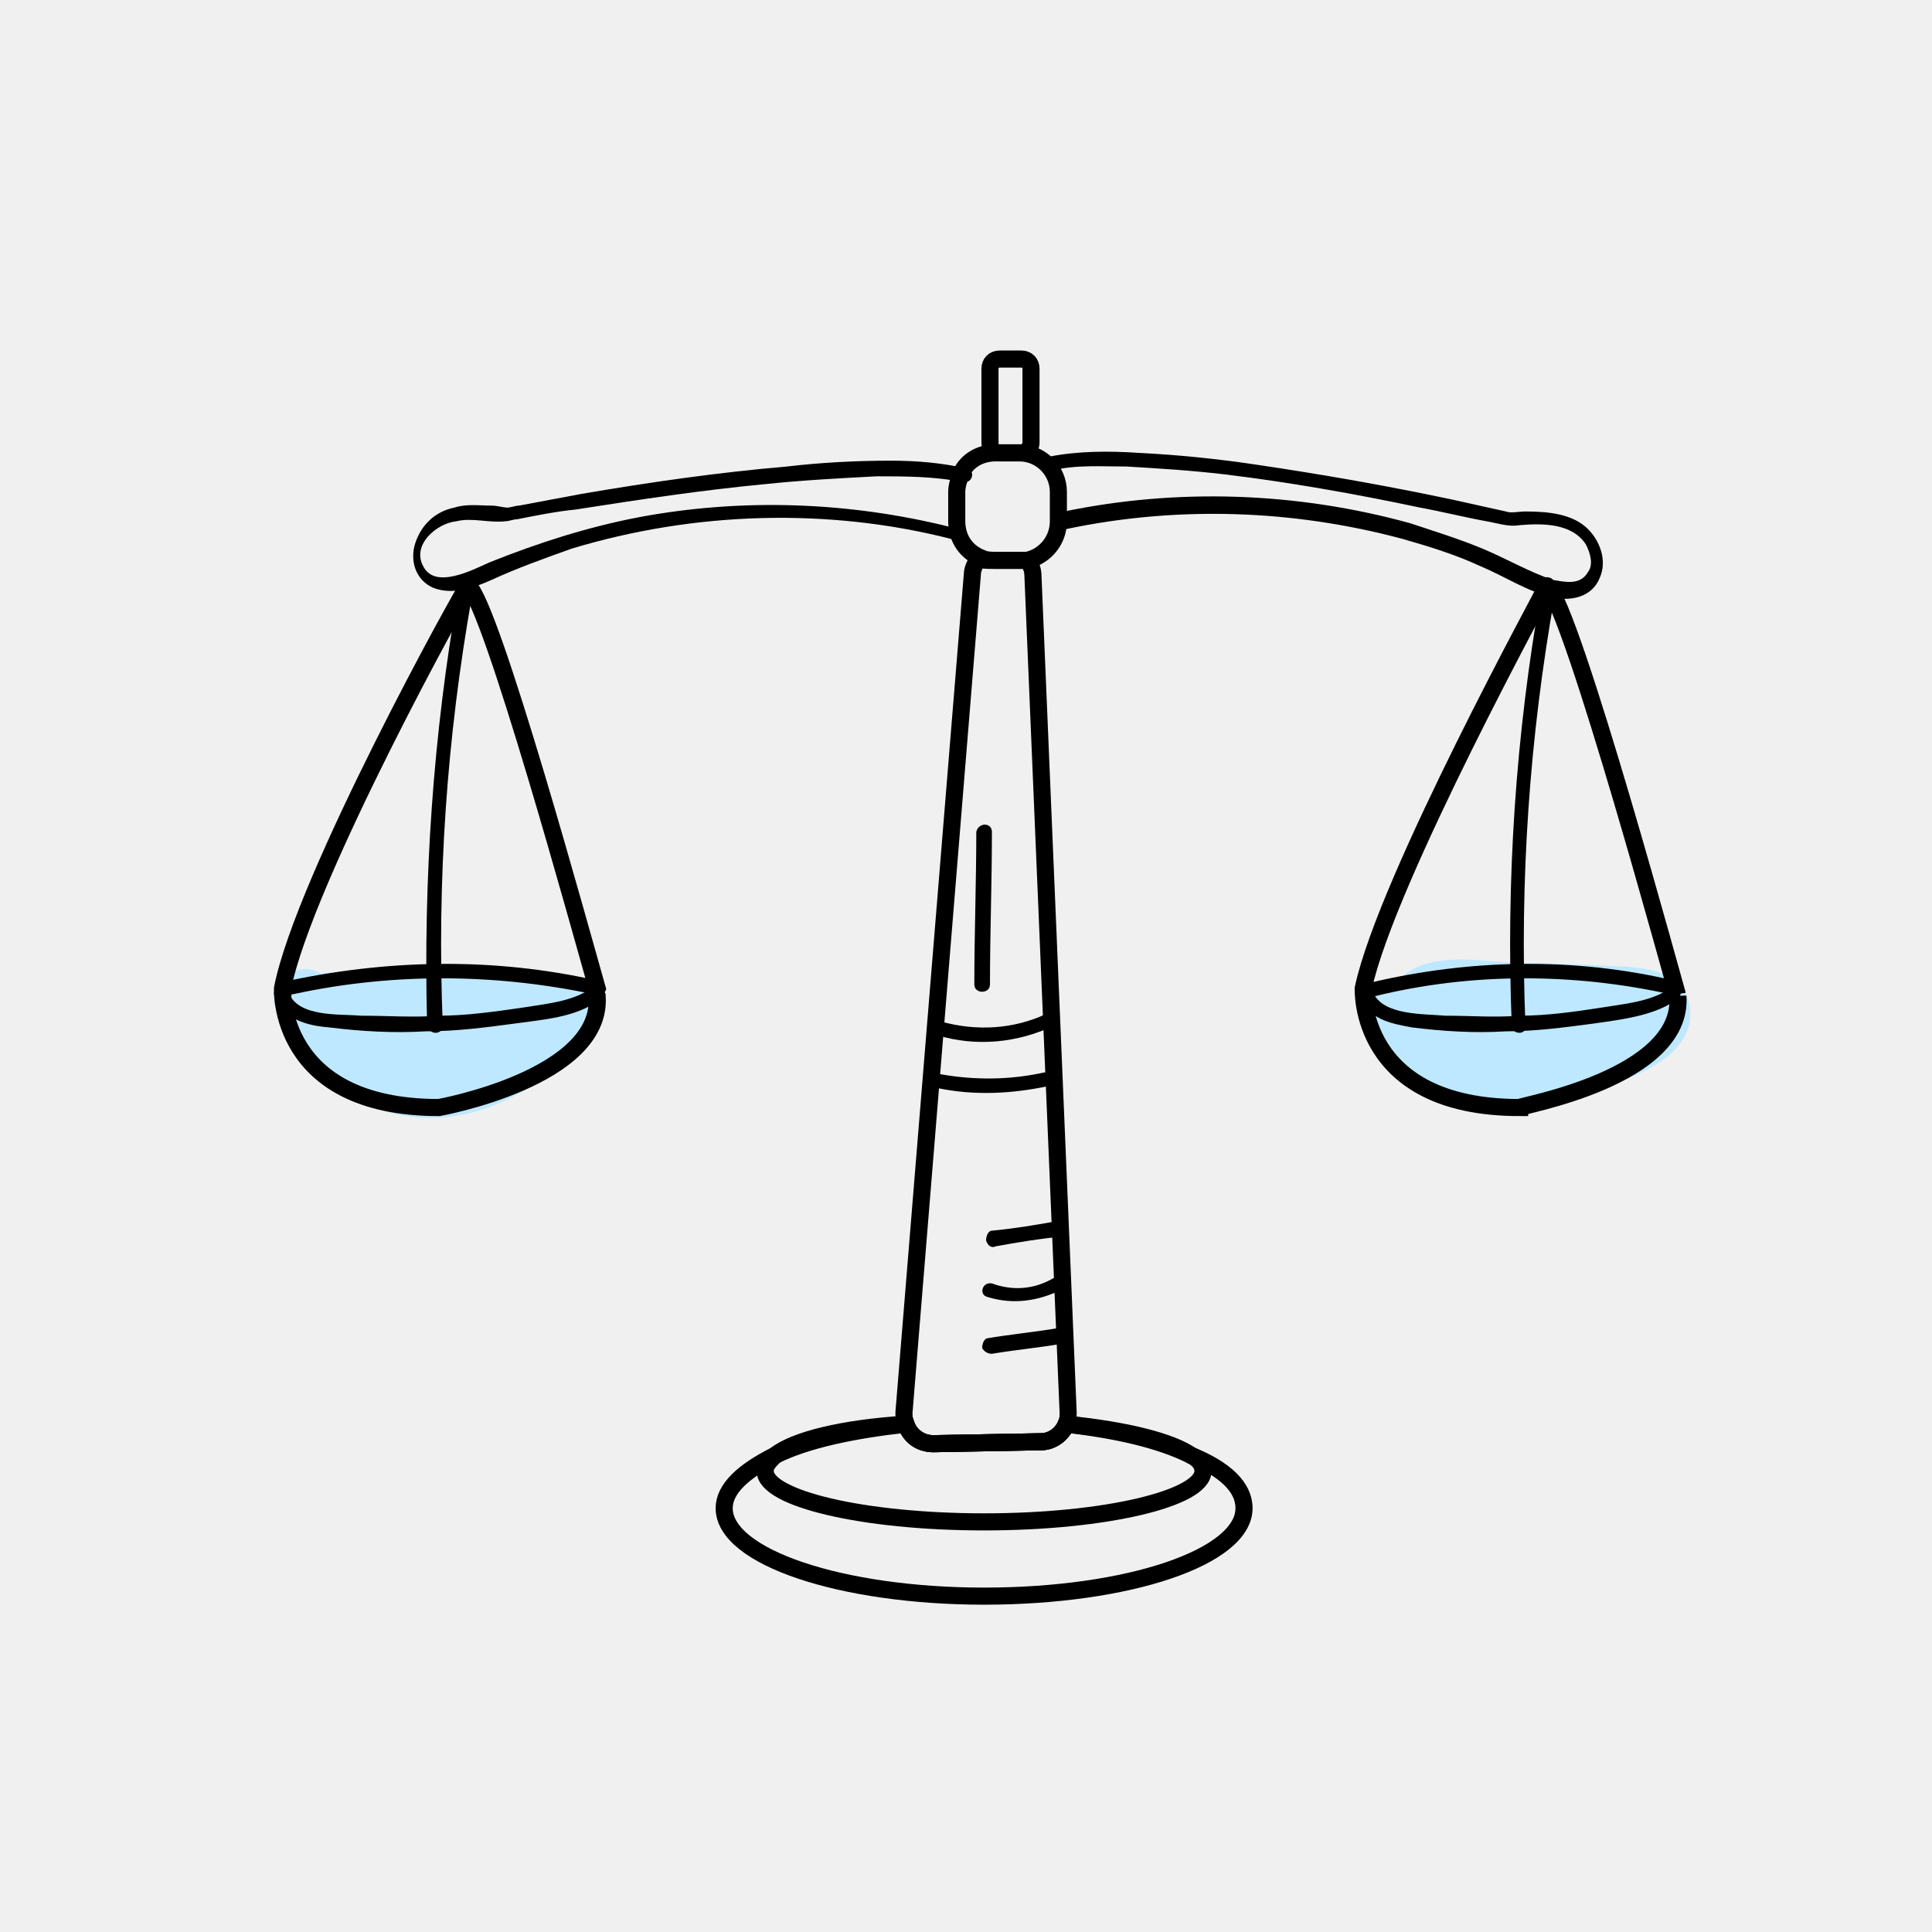
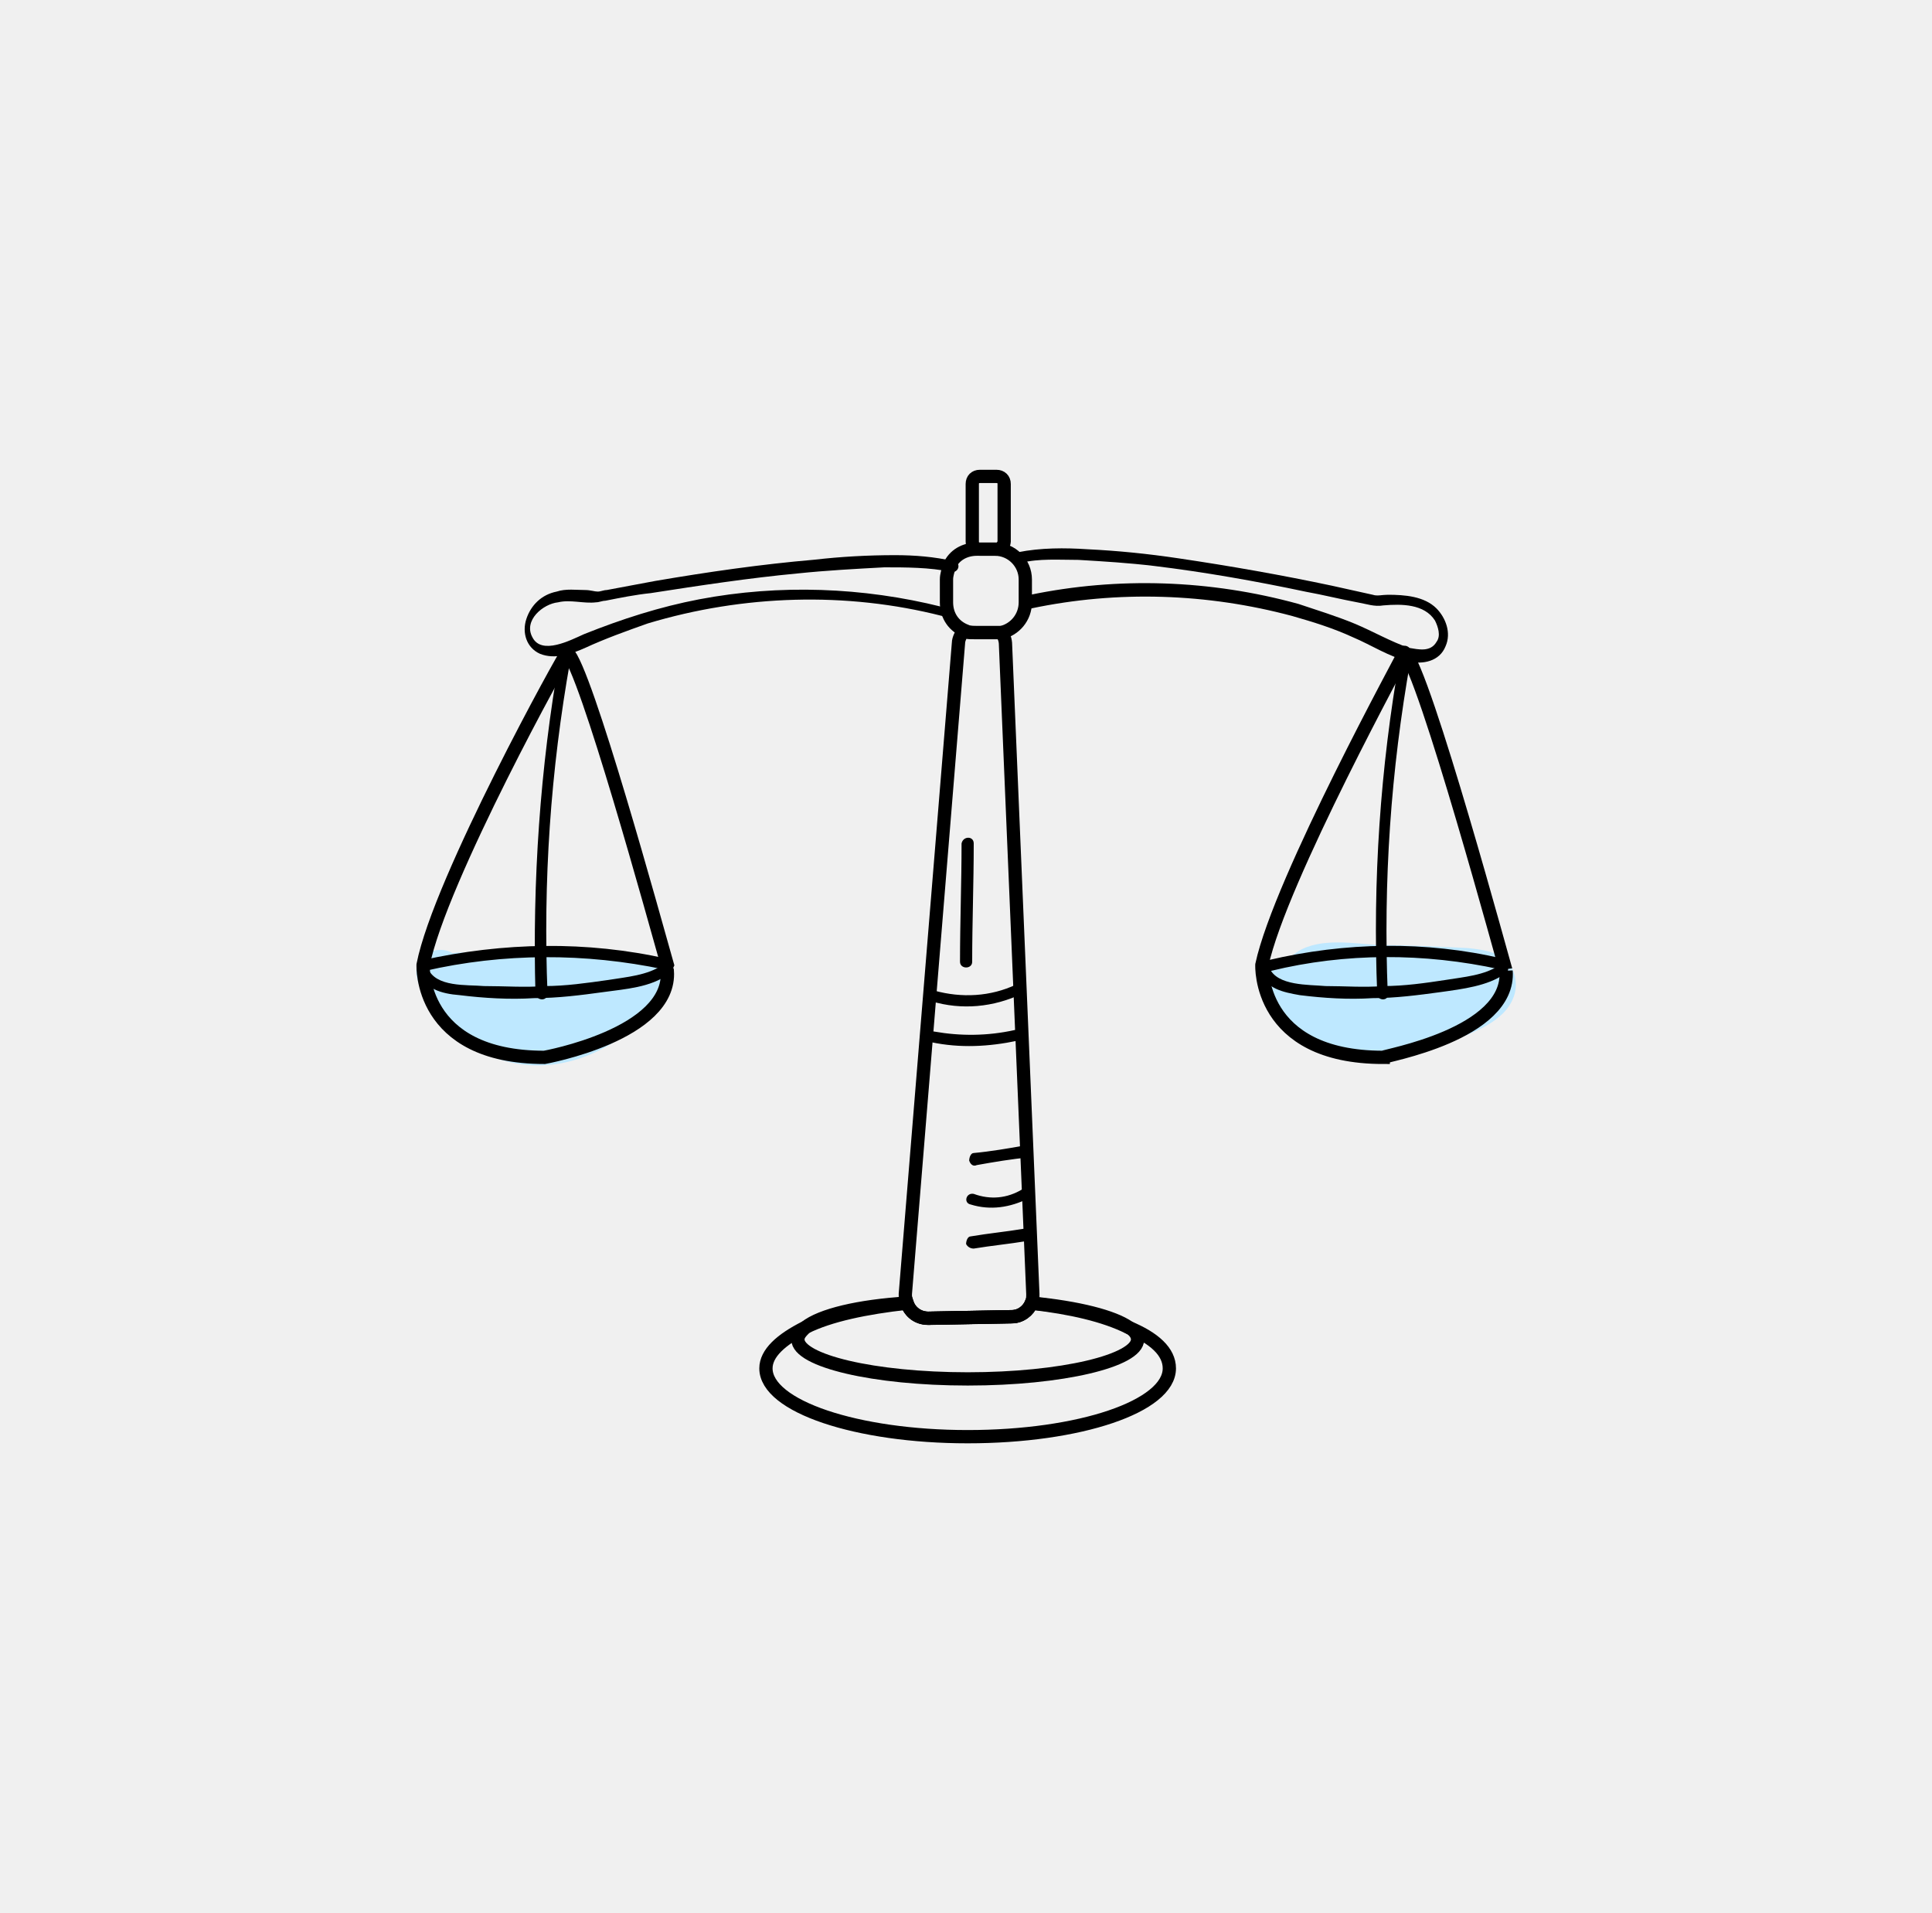
- <svg xmlns="http://www.w3.org/2000/svg" width="113" height="113" viewBox="0 0 113 113" fill="none">
-   <path d="M16.066 58.836C17.095 62.608 20.638 65.008 24.41 65.351C28.411 65.694 32.297 63.294 34.698 60.207C35.612 59.064 35.041 57.35 33.44 57.236C31.154 57.121 28.868 56.892 26.582 56.778C26.582 57.921 26.582 59.064 26.582 60.207C27.382 60.207 28.297 60.093 29.097 60.093C31.269 59.979 31.269 56.55 29.097 56.664C25.782 56.778 22.467 56.892 19.152 56.892C18.009 56.892 17.323 57.921 17.552 59.064C18.009 61.579 20.41 62.951 22.696 63.179C25.325 63.408 28.068 62.265 30.583 61.693C32.755 61.122 31.84 57.807 29.668 58.379C27.611 58.836 25.553 59.407 23.496 59.864C21.895 60.322 21.895 62.722 23.496 63.179C24.182 63.408 24.867 63.522 25.553 63.751C27.497 64.322 28.411 61.693 26.925 60.665C26.811 60.55 26.696 60.55 26.696 60.436C26.011 59.864 24.982 59.75 24.296 60.436C23.724 61.008 23.61 62.265 24.296 62.836C24.639 63.065 24.982 63.408 25.325 63.637C25.782 62.608 26.239 61.579 26.696 60.55C26.011 60.322 25.325 60.207 24.639 59.979C24.639 61.122 24.639 62.151 24.639 63.294C26.696 62.836 28.754 62.265 30.811 61.808C30.468 60.665 30.24 59.636 29.897 58.493C27.954 58.95 26.011 59.75 24.067 59.864C22.81 59.979 21.21 59.75 20.981 58.264C20.41 58.95 19.838 59.75 19.381 60.436C22.696 60.322 26.011 60.207 29.325 60.207C29.325 59.064 29.325 57.921 29.325 56.778C28.525 56.778 27.611 56.892 26.811 56.892C24.639 57.007 24.639 60.207 26.811 60.322C29.097 60.436 31.383 60.665 33.669 60.779C33.212 59.75 32.869 58.836 32.412 57.807C30.583 60.093 27.954 62.036 24.982 61.922C22.581 61.922 20.181 60.322 19.495 57.921C18.809 55.749 15.494 56.664 16.066 58.836Z" fill="#BEE8FF" />
-   <path d="M79.849 58.95C80.192 62.95 84.078 65.351 87.965 65.122C90.022 65.008 91.965 64.436 93.794 63.636C95.509 62.95 98.023 62.15 98.709 60.207C99.052 59.293 98.824 58.15 98.138 57.464C97.338 56.778 96.309 56.664 95.28 56.549C92.994 56.435 90.822 56.321 88.536 56.321C86.707 56.206 84.192 55.749 82.478 56.778C80.649 57.921 80.077 60.436 81.792 61.922C83.392 63.293 86.021 62.95 87.965 62.836C90.365 62.608 92.651 62.15 94.937 61.464C96.766 60.893 96.423 58.15 94.48 58.15C91.394 58.035 88.307 58.035 85.221 57.921C83.049 57.921 83.049 61.35 85.221 61.35C88.307 61.464 91.394 61.464 94.48 61.579C94.366 60.436 94.137 59.293 94.023 58.264C91.279 59.178 88.422 59.636 85.45 59.636C84.878 59.636 84.535 59.636 84.078 59.521C84.192 59.521 83.964 59.521 84.078 59.521C83.964 59.636 84.078 59.407 84.078 59.521C84.078 59.636 84.192 59.978 84.192 59.864L85.221 59.75C86.021 59.75 86.822 59.75 87.622 59.864C89.108 59.978 90.708 59.978 92.194 60.093C92.88 60.093 93.68 60.093 94.366 60.207C94.823 60.207 95.166 60.207 95.623 60.207C95.737 60.207 95.966 60.207 95.966 60.207C95.852 59.864 95.737 59.636 95.623 59.293C95.623 59.178 95.737 59.178 95.737 59.064C95.737 59.064 95.623 59.178 95.509 59.293C95.28 59.407 95.052 59.636 94.709 59.75C94.137 60.093 93.451 60.321 92.765 60.664C91.508 61.236 90.136 61.693 88.765 61.922C86.822 62.264 83.507 61.579 83.392 59.178C83.278 58.264 82.707 57.464 81.678 57.464C80.649 57.235 79.734 58.035 79.849 58.95Z" fill="#BEE8FF" />
-   <path d="M34.926 58.264C35.269 63.064 25.668 64.779 25.668 64.779C16.18 64.779 16.523 57.806 16.523 57.806C17.78 51.405 27.268 34.259 27.382 34.259C28.754 35.402 34.012 54.606 34.926 57.806C34.812 58.035 34.926 58.264 34.926 58.264Z" stroke="black" strokeWidth="0.75" stroke-miterlimit="10" />
-   <path d="M34.926 57.349C28.868 55.978 22.581 56.092 16.409 57.464C15.837 57.578 16.066 58.378 16.637 58.264C22.581 56.892 28.754 56.892 34.698 58.15C35.269 58.264 35.498 57.464 34.926 57.349Z" fill="black" />
-   <path d="M34.583 57.806C33.44 58.606 31.84 58.721 30.468 58.949C28.868 59.178 27.268 59.407 25.668 59.407C24.181 59.521 22.695 59.407 21.095 59.407C19.838 59.292 17.438 59.521 16.866 58.035C16.637 57.578 15.837 57.806 16.066 58.264C16.637 59.635 17.895 59.978 19.266 60.093C21.095 60.321 23.038 60.435 24.867 60.321C26.696 60.321 28.411 60.093 30.125 59.864C31.726 59.635 33.669 59.521 35.041 58.492C35.498 58.264 35.041 57.464 34.583 57.806Z" fill="black" />
-   <path d="M25.896 59.978C25.553 51.52 26.125 43.175 27.611 34.831C27.725 34.26 26.925 34.031 26.81 34.602C25.324 42.947 24.753 51.52 24.982 59.978C25.096 60.55 25.896 60.55 25.896 59.978Z" fill="black" />
-   <path d="M79.734 57.806C79.734 57.806 79.392 64.779 88.879 64.779C88.879 64.665 98.481 63.064 98.138 58.264C98.138 58.378 91.965 35.517 90.479 34.259C90.594 34.145 81.106 51.405 79.734 57.806Z" stroke="black" strokeWidth="0.75" stroke-miterlimit="10" />
-   <path d="M80.42 58.264C86.021 56.892 91.965 56.892 97.68 58.15C98.252 58.264 98.48 57.464 97.909 57.349C92.079 55.978 86.021 56.092 80.191 57.464C79.62 57.578 79.849 58.378 80.42 58.264Z" fill="black" />
-   <path d="M97.68 57.806C96.537 58.606 94.937 58.721 93.565 58.949C92.079 59.178 90.479 59.407 88.879 59.407C87.393 59.521 86.021 59.407 84.535 59.407C83.278 59.292 80.877 59.407 80.306 58.035C80.077 57.578 79.277 57.692 79.506 58.264C80.077 59.635 81.335 59.864 82.592 60.093C84.421 60.321 86.25 60.435 88.079 60.321C89.793 60.321 91.508 60.093 93.222 59.864C94.823 59.635 96.766 59.407 98.023 58.492C98.595 58.264 98.138 57.464 97.68 57.806Z" fill="black" />
-   <path d="M89.221 59.978C88.878 51.52 89.45 43.175 90.936 34.831C91.05 34.26 90.25 34.031 90.136 34.602C88.65 42.947 88.078 51.52 88.421 59.978C88.421 60.55 89.336 60.55 89.221 59.978Z" fill="black" />
-   <path d="M62.474 82.611C62.474 82.84 62.474 83.069 62.359 83.297C62.131 83.869 61.559 84.326 60.873 84.326L54.587 84.44C53.901 84.44 53.215 83.983 52.986 83.297C52.872 83.069 52.872 82.84 52.872 82.611L56.873 33.574C56.873 33.231 57.101 32.888 57.216 32.66C57.444 32.774 57.673 32.774 58.016 32.774H59.616C59.73 32.774 59.845 32.774 60.073 32.774C60.302 33.003 60.416 33.346 60.416 33.688L62.474 82.611Z" stroke="black" strokeWidth="0.75" stroke-miterlimit="10" />
-   <path d="M70.361 86.041C70.361 87.641 64.646 89.013 57.559 89.013C50.472 89.013 44.756 87.641 44.756 86.041C44.756 85.698 44.985 85.469 45.328 85.126C46.471 84.212 49.329 83.526 52.986 83.297C53.215 83.983 53.786 84.44 54.587 84.44L60.873 84.326C61.559 84.326 62.131 83.869 62.359 83.297C65.903 83.64 68.532 84.326 69.675 85.126C70.132 85.355 70.361 85.698 70.361 86.041Z" stroke="black" strokeWidth="0.75" stroke-miterlimit="10" />
-   <path d="M72.761 88.213C72.761 91.07 66.017 93.356 57.559 93.356C49.214 93.356 42.356 91.07 42.356 88.213C42.356 87.07 43.499 86.041 45.328 85.126C47.157 84.212 49.9 83.64 52.986 83.297C53.215 83.983 53.786 84.44 54.587 84.44L60.873 84.326C61.559 84.326 62.131 83.869 62.359 83.297C65.331 83.64 67.846 84.212 69.675 85.126C71.618 85.926 72.761 86.955 72.761 88.213Z" stroke="black" strokeWidth="0.75" stroke-miterlimit="10" />
-   <path d="M61.217 59.292C59.274 60.207 57.102 60.321 55.044 59.749C54.473 59.635 54.244 60.435 54.816 60.55C57.102 61.235 59.502 61.007 61.674 59.978C62.132 59.749 61.789 59.063 61.217 59.292Z" fill="black" />
-   <path d="M54.816 63.636C56.987 64.093 59.159 63.978 61.331 63.521C61.903 63.407 61.674 62.607 61.102 62.721C59.045 63.178 56.987 63.178 55.044 62.835C54.587 62.721 54.358 63.521 54.816 63.636Z" fill="black" />
-   <path d="M58.245 72.895C59.502 72.666 60.874 72.437 62.131 72.323C62.36 72.323 62.474 71.98 62.474 71.752C62.36 71.523 62.131 71.409 61.902 71.409C60.645 71.637 59.273 71.866 58.016 71.98C57.787 71.98 57.673 72.323 57.673 72.552C57.787 72.895 58.016 73.009 58.245 72.895Z" fill="black" />
-   <path d="M61.674 74.723C60.531 75.409 59.273 75.523 58.016 75.066C57.444 74.952 57.216 75.752 57.787 75.866C59.273 76.323 60.759 76.095 62.131 75.409C62.588 75.18 62.131 74.495 61.674 74.723Z" fill="black" />
-   <path d="M61.788 77.695C60.417 77.924 59.159 78.038 57.788 78.267C57.559 78.267 57.445 78.61 57.445 78.838C57.559 79.067 57.788 79.181 58.016 79.181C59.388 78.953 60.645 78.838 62.017 78.61C62.246 78.61 62.36 78.267 62.36 78.038C62.246 77.81 62.017 77.695 61.788 77.695Z" fill="black" />
-   <path d="M57.902 57.578C57.902 54.606 58.016 51.634 58.016 48.662C58.016 48.09 57.216 48.09 57.102 48.662C57.102 51.634 56.987 54.606 56.987 57.578C56.987 58.149 57.902 58.149 57.902 57.578Z" fill="black" />
-   <path d="M61.903 28.772V30.487C61.903 31.63 61.102 32.544 60.074 32.773C59.959 32.773 59.845 32.773 59.617 32.773H58.245C58.016 32.773 57.673 32.773 57.445 32.659C56.53 32.316 55.959 31.516 55.959 30.487V28.772C55.959 28.43 56.073 28.087 56.187 27.744C56.53 26.944 57.33 26.486 58.245 26.486H59.617C60.874 26.486 61.903 27.515 61.903 28.772Z" stroke="black" strokeWidth="0.75" stroke-miterlimit="10" />
-   <path d="M59.731 26.487H58.473C58.13 26.487 57.902 26.258 57.902 25.915V21.572C57.902 21.229 58.13 21 58.473 21H59.731C60.074 21 60.302 21.229 60.302 21.572V25.915C60.302 26.144 60.074 26.487 59.731 26.487Z" stroke="black" strokeWidth="0.75" stroke-miterlimit="10" />
-   <path d="M55.616 30.831C49.672 29.345 43.385 29.116 37.327 30.259C34.355 30.831 31.497 31.745 28.64 32.888C27.611 33.346 25.439 34.489 24.753 33.117C24.067 31.86 25.553 30.602 26.696 30.488C27.611 30.259 28.64 30.602 29.554 30.488C29.782 30.488 30.011 30.373 30.24 30.373C31.383 30.145 32.526 29.916 33.669 29.802C37.327 29.23 41.099 28.659 44.757 28.316C46.928 28.087 49.1 27.973 51.272 27.859C52.872 27.859 54.701 27.859 56.301 28.202C56.873 28.316 57.102 27.516 56.53 27.402C55.044 27.059 53.558 26.944 52.072 26.944C50.015 26.944 47.957 27.059 46.014 27.287C42.013 27.63 38.013 28.202 34.012 28.887C32.755 29.116 31.611 29.345 30.354 29.573C30.125 29.573 29.897 29.688 29.668 29.688C29.44 29.688 29.097 29.573 28.754 29.573C28.068 29.573 27.268 29.459 26.582 29.688C25.439 29.916 24.639 30.716 24.296 31.745C23.953 32.774 24.296 33.917 25.325 34.374C26.468 34.831 27.725 34.374 28.754 33.917C30.24 33.231 31.84 32.66 33.44 32.088C40.642 29.916 48.414 29.688 55.616 31.517C55.959 31.745 56.187 30.945 55.616 30.831Z" fill="black" />
-   <path d="M62.36 30.945C68.875 29.573 75.619 29.802 82.02 31.516C83.621 31.974 85.107 32.431 86.593 33.117C87.964 33.688 89.336 34.602 90.822 34.946C91.851 35.174 93.108 34.946 93.565 33.802C94.022 32.774 93.565 31.631 92.879 30.945C91.965 30.03 90.479 29.916 89.222 29.916C88.764 29.916 88.422 30.03 88.079 29.916C87.05 29.687 86.021 29.459 84.992 29.23C81.22 28.43 77.334 27.744 73.448 27.173C71.161 26.83 68.875 26.601 66.589 26.487C64.874 26.372 63.046 26.372 61.331 26.715C60.76 26.83 60.988 27.63 61.56 27.516C62.931 27.173 64.417 27.287 65.903 27.287C67.847 27.401 69.675 27.516 71.619 27.744C75.391 28.201 79.277 28.887 83.049 29.687C84.306 29.916 85.678 30.259 86.936 30.488C87.621 30.602 88.193 30.83 88.879 30.716C90.25 30.602 91.965 30.602 92.765 31.859C92.994 32.316 93.222 33.002 92.879 33.459C92.422 34.26 91.508 34.031 90.822 33.917C89.45 33.459 88.079 32.659 86.707 32.088C85.335 31.516 83.849 31.059 82.478 30.602C75.848 28.773 68.875 28.544 62.245 29.916C61.674 30.259 61.903 31.059 62.36 30.945Z" fill="black" />
+ <svg xmlns="http://www.w3.org/2000/svg" version="1.1" id="Layer_1" x="0px" y="0px" viewBox="0 0 200 198" style="enable-background:new 0 0 200 198;" xml:space="preserve">
+   <style type="text/css">
+         .st0{fill:#FFFFFF;}
+         .st1{fill:#BEE8FF;}
+         .st2{fill:none;stroke:#FFFFFF;stroke-miterlimit:10;}
+         .st3{fill:none;stroke:#FFFFFF;stroke-width:0.789;stroke-miterlimit:10;}
+         .st4{fill:#BFE8FB;}
+         .st5{fill:none;stroke:#FFFFFF;stroke-width:0.789;}
+         .st6{fill:#DFDFDE;}
+         .st7{fill:none;stroke:#FFFFFF;stroke-width:0.936;stroke-linecap:round;}
+         .st8{fill:none;stroke:#FFFFFF;stroke-width:0.895;stroke-linecap:round;}
+         .st9{fill:#C1E8FB;stroke:#FFFFFF;stroke-width:0.936;stroke-linecap:round;}
+         .st10{fill:none;stroke:#FFFFFF;stroke-width:1.179;stroke-miterlimit:10;}
+         .st11{fill:none;stroke:#000000;stroke-width:0.75;stroke-miterlimit:10;}
+         .st12{fill:#BEE7FA;}
+         .st13{fill:none;stroke:#000000;stroke-width:0.75;}
+         .st14{fill:#DEDEDD;}
+         .st15{fill:none;stroke:#000000;stroke-width:1.934;stroke-linecap:round;}
+         .st16{fill:#BFE7FA;stroke:#000000;stroke-width:1.934;}
+         .st17{fill:#1A1A1A;}
+         .st18{fill:none;stroke:#000000;stroke-width:1.21;stroke-linecap:round;}
+         .st19{fill:#1C1C1B;}
+         .st20{opacity:0.129;}
+         .st21{fill:none;stroke:#000000;stroke-width:1.099;stroke-linecap:round;}
+         .st22{fill:none;stroke:#000000;stroke-width:0.883;stroke-miterlimit:10;}
+         .st23{fill:none;stroke:#000000;stroke-width:1.374;stroke-miterlimit:10;}
+     </style>
+   <g>
+     <path class="st1" d="M43.18,101.28c1.41,5.18,6.28,8.48,11.46,8.95c5.5,0.47,10.83-2.83,14.13-7.07c1.26-1.57,0.47-3.93-1.73-4.08   c-3.14-0.16-6.28-0.47-9.42-0.63c0,1.57,0,3.14,0,4.71c1.1,0,2.36-0.16,3.45-0.16c2.98-0.16,2.98-4.87,0-4.71   c-4.55,0.16-9.11,0.31-13.66,0.31c-1.57,0-2.51,1.41-2.2,2.98c0.63,3.45,3.93,5.34,7.07,5.65c3.61,0.31,7.38-1.26,10.83-2.04   c2.98-0.79,1.73-5.34-1.26-4.55c-2.83,0.63-5.65,1.41-8.48,2.04c-2.2,0.63-2.2,3.93,0,4.55c0.94,0.31,1.88,0.47,2.83,0.78   c2.67,0.79,3.93-2.83,1.88-4.24c-0.16-0.16-0.31-0.16-0.31-0.31c-0.94-0.79-2.35-0.94-3.3,0c-0.79,0.79-0.94,2.51,0,3.3   c0.47,0.31,0.94,0.79,1.41,1.1c0.63-1.41,1.26-2.83,1.88-4.24c-0.94-0.31-1.88-0.47-2.83-0.78c0,1.57,0,2.98,0,4.55   c2.83-0.63,5.65-1.41,8.48-2.04c-0.47-1.57-0.79-2.98-1.26-4.55c-2.67,0.63-5.34,1.73-8.01,1.88c-1.73,0.16-3.93-0.16-4.24-2.2   c-0.79,0.94-1.57,2.04-2.2,2.98c4.55-0.16,9.11-0.31,13.66-0.31c0-1.57,0-3.14,0-4.71c-1.1,0-2.36,0.16-3.45,0.16   c-2.98,0.16-2.98,4.55,0,4.71c3.14,0.16,6.28,0.47,9.42,0.63c-0.63-1.41-1.1-2.67-1.73-4.08c-2.51,3.14-6.12,5.81-10.21,5.65   c-3.3,0-6.59-2.2-7.54-5.5C46.95,97.04,42.39,98.29,43.18,101.28z" />
+     <path class="st1" d="M130.79,101.43c0.47,5.5,5.81,8.79,11.15,8.48c2.83-0.16,5.5-0.94,8.01-2.04c2.36-0.94,5.81-2.04,6.75-4.71   c0.47-1.26,0.16-2.83-0.79-3.77c-1.1-0.94-2.51-1.1-3.93-1.26c-3.14-0.16-6.12-0.31-9.26-0.31c-2.51-0.16-5.97-0.79-8.32,0.63   c-2.51,1.57-3.3,5.02-0.94,7.07c2.2,1.88,5.81,1.41,8.48,1.26c3.3-0.31,6.44-0.94,9.58-1.88c2.51-0.79,2.04-4.55-0.63-4.55   c-4.24-0.16-8.48-0.16-12.72-0.31c-2.98,0-2.98,4.71,0,4.71c4.24,0.16,8.48,0.16,12.72,0.31c-0.16-1.57-0.47-3.14-0.63-4.55   c-3.77,1.26-7.69,1.88-11.78,1.88c-0.78,0-1.26,0-1.88-0.16c0.16,0-0.16,0,0,0c-0.16,0.16,0-0.16,0,0c0,0.16,0.16,0.63,0.16,0.47   l1.41-0.16c1.1,0,2.2,0,3.3,0.16c2.04,0.16,4.24,0.16,6.28,0.31c0.94,0,2.04,0,2.98,0.16c0.63,0,1.1,0,1.73,0c0.16,0,0.47,0,0.47,0   c-0.16-0.47-0.31-0.79-0.47-1.26c0-0.16,0.16-0.16,0.16-0.31c0,0-0.16,0.16-0.31,0.31c-0.31,0.16-0.63,0.47-1.1,0.63   c-0.79,0.47-1.73,0.78-2.67,1.26c-1.73,0.79-3.61,1.41-5.5,1.73c-2.67,0.47-7.22-0.47-7.38-3.77c-0.16-1.26-0.94-2.36-2.36-2.36   C131.89,99.08,130.63,100.18,130.79,101.43z" />
+     <path class="st23" d="M69.08,100.49c0.47,6.59-12.72,8.95-12.72,8.95c-13.03,0-12.56-9.58-12.56-9.58   c1.73-8.79,14.76-32.34,14.92-32.34c1.88,1.57,9.11,27.95,10.36,32.34C68.93,100.18,69.08,100.49,69.08,100.49z" />
+     <path d="M69.08,99.24c-8.32-1.88-16.96-1.73-25.44,0.16c-0.78,0.16-0.47,1.26,0.31,1.1c8.16-1.88,16.64-1.88,24.81-0.16   C69.56,100.49,69.87,99.39,69.08,99.24z" />
+     <path d="M68.61,99.86c-1.57,1.1-3.77,1.26-5.65,1.57c-2.2,0.31-4.4,0.63-6.59,0.63c-2.04,0.16-4.08,0-6.28,0   c-1.73-0.16-5.02,0.16-5.81-1.88c-0.31-0.63-1.41-0.31-1.1,0.31c0.78,1.88,2.51,2.36,4.4,2.51c2.51,0.31,5.18,0.47,7.69,0.31   c2.51,0,4.87-0.31,7.22-0.63c2.2-0.31,4.87-0.47,6.75-1.88C69.87,100.49,69.24,99.39,68.61,99.86z" />
+     <path d="M56.68,102.85c-0.47-11.62,0.31-23.08,2.36-34.54c0.16-0.79-0.94-1.1-1.1-0.31c-2.04,11.46-2.83,23.24-2.51,34.86   C55.58,103.63,56.68,103.63,56.68,102.85z" />
+     <path class="st23" d="M130.63,99.86c0,0-0.47,9.58,12.56,9.58c0-0.16,13.19-2.36,12.72-8.95c0,0.16-8.48-31.24-10.52-32.97   C145.55,67.36,132.52,91.07,130.63,99.86z" />
+     <path d="M131.57,100.49c7.69-1.88,15.86-1.88,23.71-0.16c0.79,0.16,1.1-0.94,0.31-1.1c-8.01-1.88-16.33-1.73-24.34,0.16   C130.47,99.55,130.79,100.65,131.57,100.49z" />
+     <path d="M155.28,99.86c-1.57,1.1-3.77,1.26-5.65,1.57c-2.04,0.31-4.24,0.63-6.44,0.63c-2.04,0.16-3.93,0-5.97,0   c-1.73-0.16-5.02,0-5.81-1.88c-0.31-0.63-1.41-0.47-1.1,0.31c0.79,1.88,2.51,2.2,4.24,2.51c2.51,0.31,5.02,0.47,7.54,0.31   c2.36,0,4.71-0.31,7.07-0.63c2.2-0.31,4.87-0.63,6.59-1.88C156.54,100.49,155.91,99.39,155.28,99.86z" />
+     <path d="M143.66,102.85c-0.47-11.62,0.31-23.08,2.36-34.54c0.16-0.79-0.94-1.1-1.1-0.31c-2.04,11.46-2.83,23.24-2.35,34.86   C142.56,103.63,143.82,103.63,143.66,102.85z" />
+     <path class="st23" d="M106.92,133.93c0,0.31,0,0.63-0.16,0.94c-0.31,0.78-1.1,1.41-2.04,1.41l-8.64,0.16   c-0.94,0-1.88-0.63-2.2-1.57c-0.16-0.31-0.16-0.63-0.16-0.94l5.5-67.36c0-0.47,0.31-0.94,0.47-1.26c0.31,0.16,0.63,0.16,1.1,0.16   h2.2c0.16,0,0.31,0,0.63,0c0.31,0.31,0.47,0.79,0.47,1.26L106.92,133.93z" />
+     <path class="st23" d="M117.76,138.64c0,2.2-7.85,4.08-17.58,4.08s-17.58-1.88-17.58-4.08c0-0.47,0.31-0.78,0.79-1.26   c1.57-1.26,5.5-2.2,10.52-2.51c0.31,0.94,1.1,1.57,2.2,1.57l8.64-0.16c0.94,0,1.73-0.63,2.04-1.41c4.87,0.47,8.48,1.41,10.05,2.51   C117.44,137.7,117.76,138.17,117.76,138.64z" />
+     <path class="st23" d="M121.05,141.63c0,3.93-9.26,7.07-20.88,7.07c-11.46,0-20.88-3.14-20.88-7.07c0-1.57,1.57-2.98,4.08-4.24   c2.51-1.26,6.28-2.04,10.52-2.51c0.31,0.94,1.1,1.57,2.2,1.57l8.64-0.16c0.94,0,1.73-0.63,2.04-1.41   c4.08,0.47,7.54,1.26,10.05,2.51C119.48,138.49,121.05,139.9,121.05,141.63z" />
+     <path d="M105.2,101.9c-2.67,1.26-5.65,1.41-8.48,0.63c-0.79-0.16-1.1,0.94-0.31,1.1c3.14,0.94,6.44,0.63,9.42-0.79   C106.45,102.53,105.98,101.59,105.2,101.9z" />
+     <path d="M96.4,107.87c2.98,0.63,5.97,0.47,8.95-0.16c0.79-0.16,0.47-1.26-0.31-1.1c-2.83,0.63-5.65,0.63-8.32,0.16   C96.09,106.61,95.78,107.71,96.4,107.87z" />
+     <path d="M101.11,120.59c1.73-0.31,3.61-0.63,5.34-0.79c0.31,0,0.47-0.47,0.47-0.78c-0.16-0.31-0.47-0.47-0.78-0.47   c-1.73,0.31-3.61,0.63-5.34,0.79c-0.31,0-0.47,0.47-0.47,0.79C100.49,120.59,100.8,120.74,101.11,120.59z" />
+     <path d="M105.82,123.1c-1.57,0.94-3.3,1.1-5.02,0.47c-0.79-0.16-1.1,0.94-0.31,1.1c2.04,0.63,4.08,0.31,5.97-0.63   C107.08,123.73,106.45,122.79,105.82,123.1z" />
+     <path d="M105.98,127.18c-1.88,0.31-3.61,0.47-5.5,0.79c-0.31,0-0.47,0.47-0.47,0.79c0.16,0.31,0.47,0.47,0.79,0.47   c1.88-0.31,3.61-0.47,5.5-0.78c0.31,0,0.47-0.47,0.47-0.79C106.61,127.34,106.3,127.18,105.98,127.18z" />
+     <path d="M100.64,99.55c0-4.08,0.16-8.16,0.16-12.25c0-0.79-1.1-0.79-1.26,0c0,4.08-0.16,8.16-0.16,12.25   C99.39,100.33,100.64,100.33,100.64,99.55z" />
+     <path class="st23" d="M106.14,59.98v2.36c0,1.57-1.1,2.83-2.51,3.14c-0.16,0-0.31,0-0.63,0h-1.88c-0.31,0-0.79,0-1.1-0.16   c-1.26-0.47-2.04-1.57-2.04-2.98v-2.36c0-0.47,0.16-0.94,0.31-1.41c0.47-1.1,1.57-1.73,2.83-1.73H103   C104.73,56.84,106.14,58.26,106.14,59.98z" />
+     <path class="st23" d="M103.16,56.84h-1.73c-0.47,0-0.78-0.31-0.78-0.78v-5.97c0-0.47,0.31-0.78,0.78-0.78h1.73   c0.47,0,0.79,0.31,0.79,0.78v5.97C103.94,56.37,103.63,56.84,103.16,56.84z" />
+     <path d="M97.5,62.81c-8.16-2.04-16.8-2.36-25.12-0.78c-4.08,0.78-8.01,2.04-11.93,3.61c-1.41,0.63-4.4,2.2-5.34,0.31   c-0.94-1.73,1.1-3.45,2.67-3.61c1.26-0.31,2.67,0.16,3.93,0c0.31,0,0.63-0.16,0.94-0.16c1.57-0.31,3.14-0.63,4.71-0.79   c5.02-0.78,10.21-1.57,15.23-2.04c2.98-0.31,5.97-0.47,8.95-0.63c2.2,0,4.71,0,6.91,0.47c0.79,0.16,1.1-0.94,0.31-1.1   c-2.04-0.47-4.08-0.63-6.12-0.63c-2.83,0-5.65,0.16-8.32,0.47c-5.5,0.47-10.99,1.26-16.49,2.2c-1.73,0.31-3.3,0.63-5.02,0.94   c-0.31,0-0.63,0.16-0.94,0.16s-0.78-0.16-1.26-0.16c-0.94,0-2.04-0.16-2.98,0.16c-1.57,0.31-2.67,1.41-3.14,2.83   c-0.47,1.41,0,2.98,1.41,3.61c1.57,0.63,3.3,0,4.71-0.63c2.04-0.94,4.24-1.73,6.44-2.51c9.89-2.98,20.57-3.3,30.46-0.78   C97.97,64.07,98.29,62.97,97.5,62.81z" />
+     <path d="M106.77,62.97c8.95-1.88,18.21-1.57,27.01,0.79c2.2,0.63,4.24,1.26,6.28,2.2c1.88,0.79,3.77,2.04,5.81,2.51   c1.41,0.31,3.14,0,3.77-1.57c0.63-1.41,0-2.98-0.94-3.93c-1.26-1.26-3.3-1.41-5.02-1.41c-0.63,0-1.1,0.16-1.57,0   c-1.41-0.31-2.83-0.63-4.24-0.94c-5.18-1.1-10.52-2.04-15.86-2.83c-3.14-0.47-6.28-0.79-9.42-0.94c-2.36-0.16-4.87-0.16-7.22,0.31   c-0.79,0.16-0.47,1.26,0.31,1.1c1.88-0.47,3.93-0.31,5.97-0.31c2.67,0.16,5.18,0.31,7.85,0.63c5.18,0.63,10.52,1.57,15.7,2.67   c1.73,0.31,3.61,0.78,5.34,1.1c0.94,0.16,1.73,0.47,2.67,0.31c1.88-0.16,4.24-0.16,5.34,1.57c0.31,0.63,0.63,1.57,0.16,2.2   c-0.63,1.1-1.88,0.78-2.83,0.63c-1.88-0.63-3.77-1.73-5.65-2.51c-1.88-0.78-3.93-1.41-5.81-2.04c-9.11-2.51-18.68-2.83-27.79-0.94   C105.82,62.02,106.14,63.12,106.77,62.97z" />
+   </g>
</svg>
